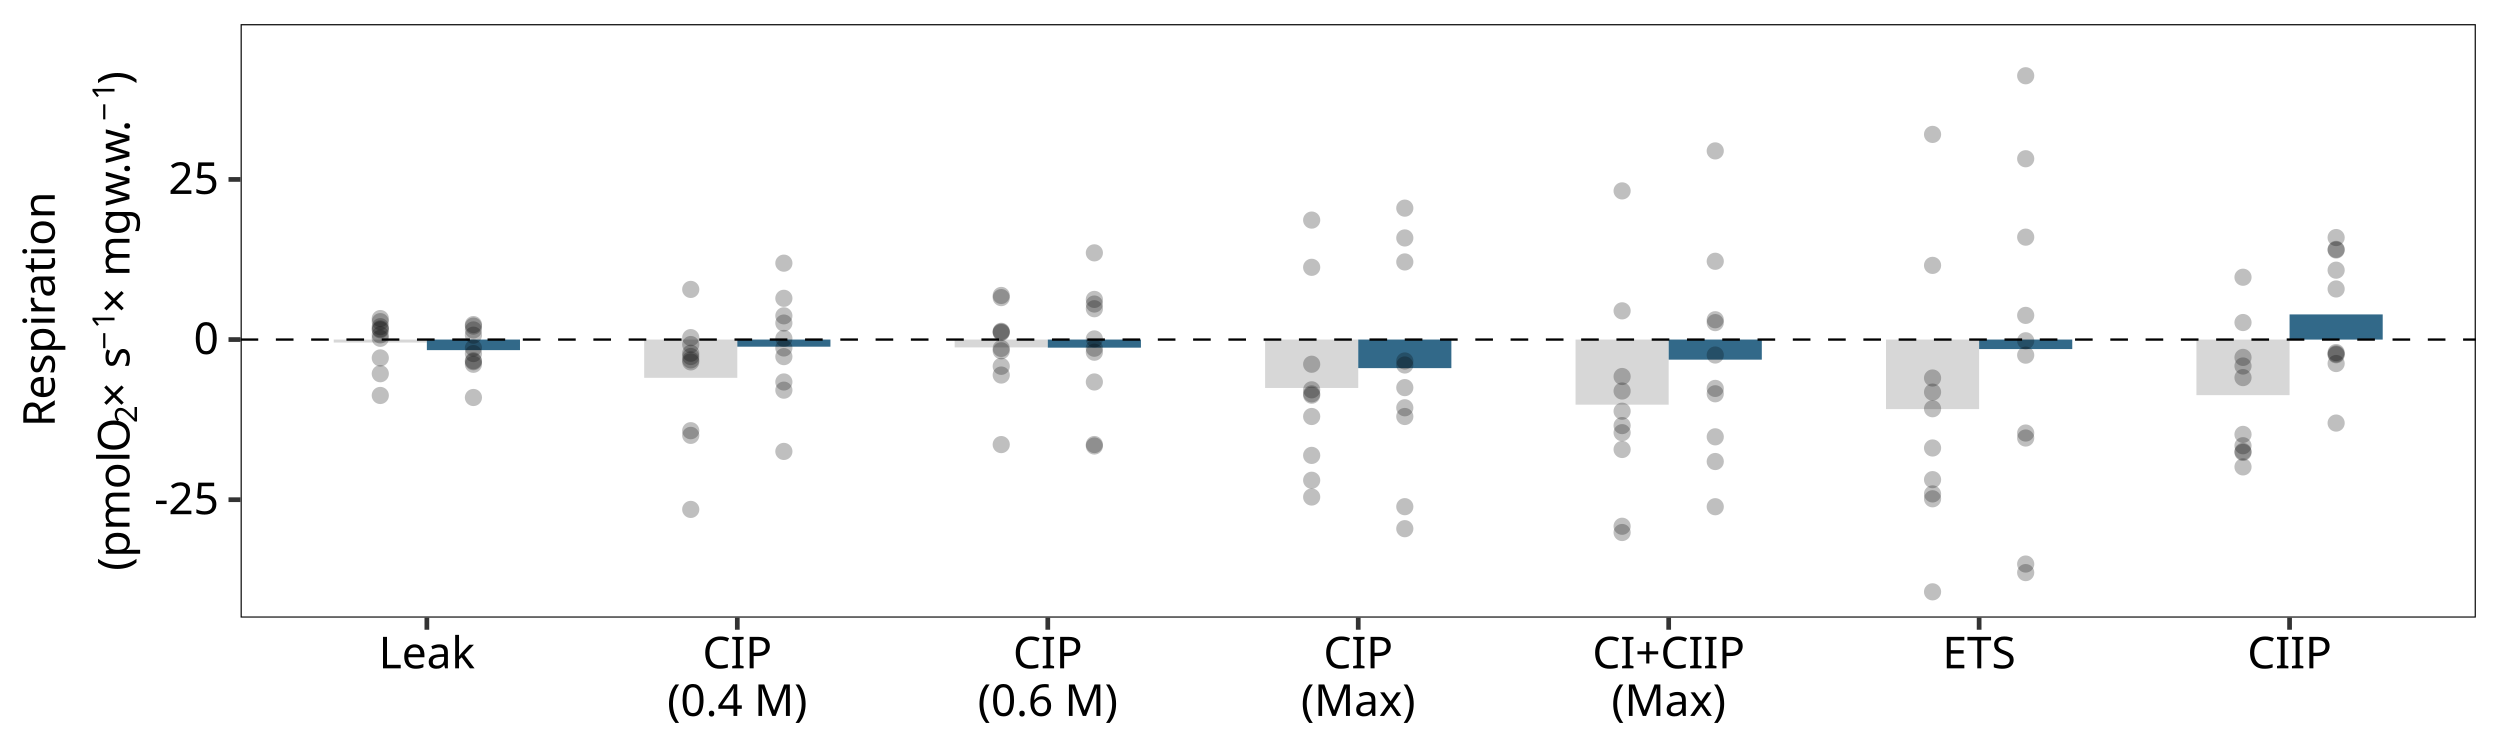
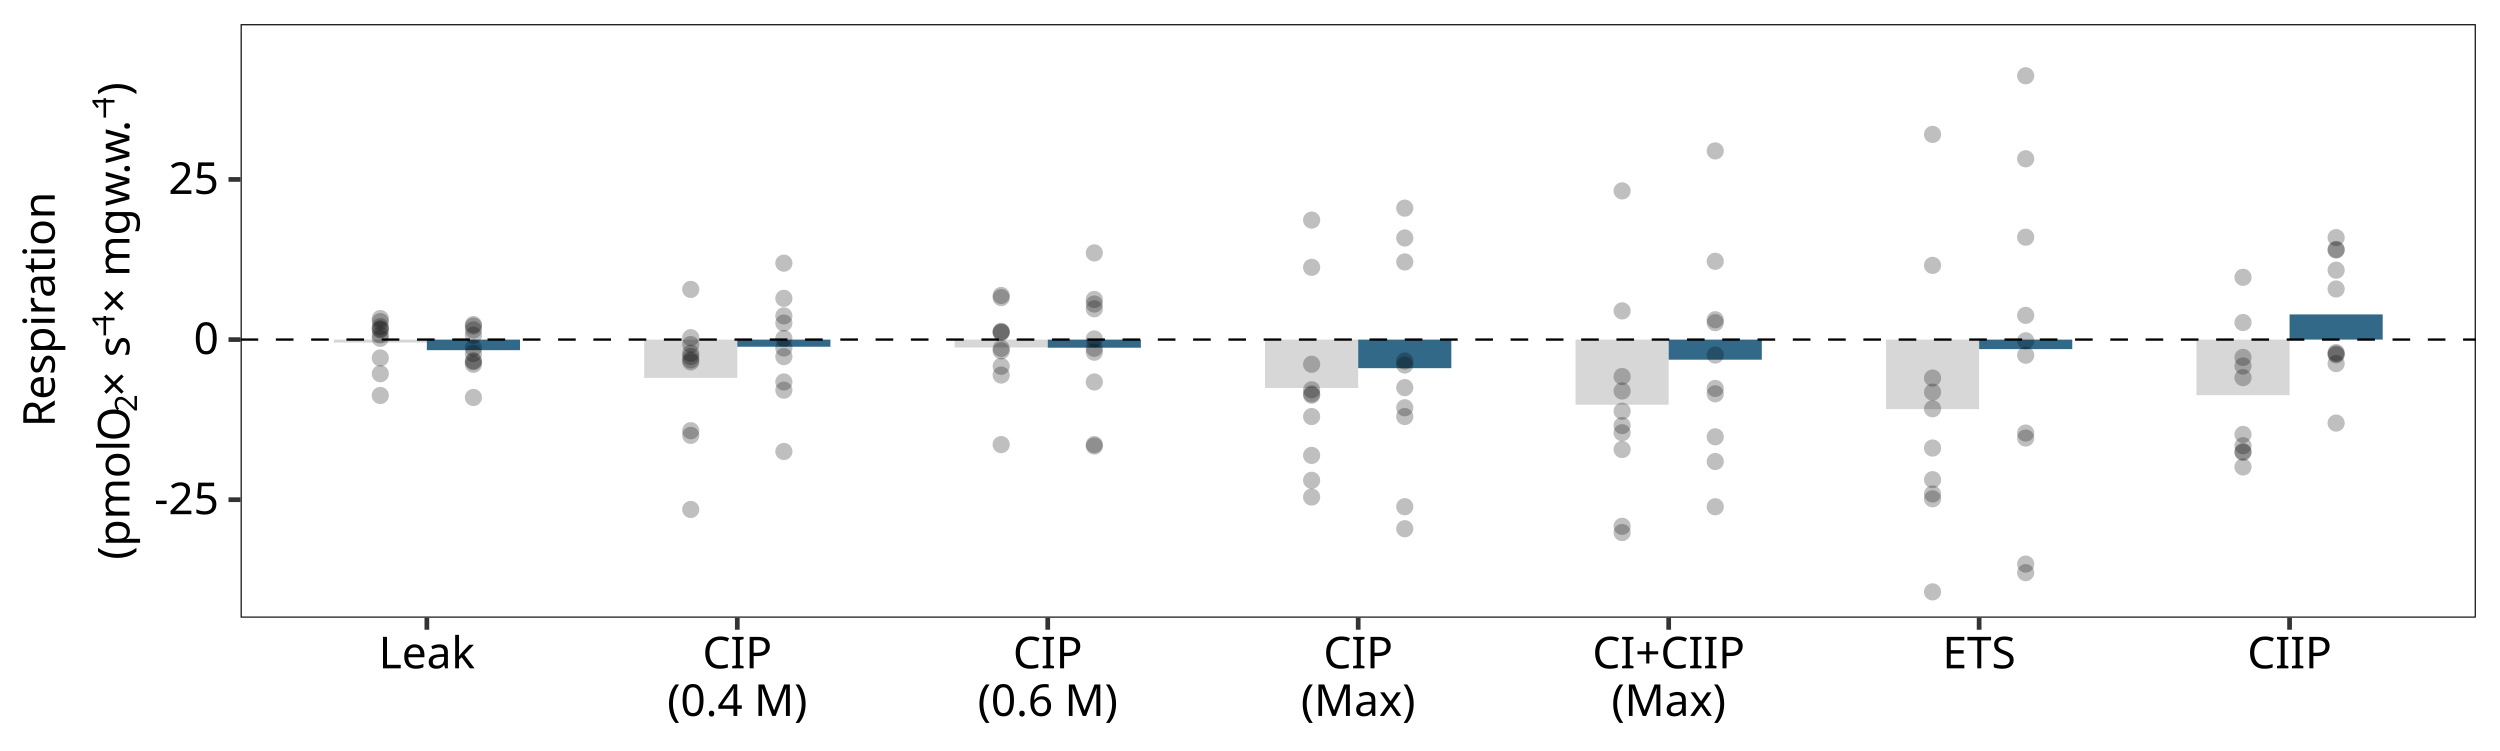
<svg xmlns="http://www.w3.org/2000/svg" class="svglite" width="566.93pt" height="170.08pt" viewBox="0 0 566.93 170.08">
  <defs>
    <style type="text/css">
    .svglite line, .svglite polyline, .svglite polygon, .svglite path, .svglite rect, .svglite circle {
      fill: none;
      stroke: #000000;
      stroke-linecap: round;
      stroke-linejoin: round;
      stroke-miterlimit: 10.00;
    }
    .svglite text {
      white-space: pre;
    }
  </style>
  </defs>
  <rect width="100%" height="100%" style="stroke: none; fill: none;" />
  <defs>
    <clipPath id="cpMC4wMHw1NjYuOTN8MC4wMHwxNzAuMDg=">
      <rect x="0.00" y="0.00" width="566.93" height="170.08" />
    </clipPath>
  </defs>
  <g clip-path="url(#cpMC4wMHw1NjYuOTN8MC4wMHwxNzAuMDg=)">
</g>
  <defs>
-     <clipPath id="cpNTQuNTZ8NTYxLjQ1fDUuNDh8MTQwLjA2">
-       <rect x="54.56" y="5.48" width="506.89" height="134.58" />
+     <clipPath id="cpNTQuNTZ8NTYxLjQ1fDUuNDh8MTQwLjA3">
+       <rect x="54.56" y="5.48" width="506.89" height="134.59" />
    </clipPath>
  </defs>
-   <g clip-path="url(#cpNTQuNTZ8NTYxLjQ1fDUuNDh8MTQwLjA2)">
-     <rect x="75.68" y="77.00" width="21.12" height="0.68" style="stroke-width: 1.07; stroke: none; stroke-linecap: butt; stroke-linejoin: miter; fill: #D7D7D7;" />
-     <rect x="96.80" y="77.00" width="21.12" height="2.40" style="stroke-width: 1.07; stroke: none; stroke-linecap: butt; stroke-linejoin: miter; fill: #326989;" />
-     <rect x="146.08" y="77.00" width="21.12" height="8.68" style="stroke-width: 1.07; stroke: none; stroke-linecap: butt; stroke-linejoin: miter; fill: #D7D7D7;" />
-     <rect x="167.20" y="77.00" width="21.12" height="1.62" style="stroke-width: 1.07; stroke: none; stroke-linecap: butt; stroke-linejoin: miter; fill: #326989;" />
-     <rect x="216.49" y="77.00" width="21.12" height="1.78" style="stroke-width: 1.07; stroke: none; stroke-linecap: butt; stroke-linejoin: miter; fill: #D7D7D7;" />
-     <rect x="237.61" y="77.00" width="21.12" height="1.84" style="stroke-width: 1.07; stroke: none; stroke-linecap: butt; stroke-linejoin: miter; fill: #326989;" />
-     <rect x="286.89" y="77.00" width="21.12" height="10.98" style="stroke-width: 1.07; stroke: none; stroke-linecap: butt; stroke-linejoin: miter; fill: #D7D7D7;" />
-     <rect x="308.01" y="77.00" width="21.12" height="6.48" style="stroke-width: 1.07; stroke: none; stroke-linecap: butt; stroke-linejoin: miter; fill: #326989;" />
-     <rect x="357.29" y="77.00" width="21.12" height="14.77" style="stroke-width: 1.07; stroke: none; stroke-linecap: butt; stroke-linejoin: miter; fill: #D7D7D7;" />
-     <rect x="378.41" y="77.00" width="21.12" height="4.56" style="stroke-width: 1.07; stroke: none; stroke-linecap: butt; stroke-linejoin: miter; fill: #326989;" />
-     <rect x="427.69" y="77.00" width="21.12" height="15.77" style="stroke-width: 1.07; stroke: none; stroke-linecap: butt; stroke-linejoin: miter; fill: #D7D7D7;" />
-     <rect x="448.81" y="77.00" width="21.12" height="2.16" style="stroke-width: 1.07; stroke: none; stroke-linecap: butt; stroke-linejoin: miter; fill: #326989;" />
-     <rect x="498.09" y="77.00" width="21.12" height="12.61" style="stroke-width: 1.07; stroke: none; stroke-linecap: butt; stroke-linejoin: miter; fill: #D7D7D7;" />
+   <g clip-path="url(#cpNTQuNTZ8NTYxLjQ1fDUuNDh8MTQwLjA3)">
+     <rect x="75.68" y="77.01" width="21.12" height="0.68" style="stroke-width: 1.07; stroke: none; stroke-linecap: butt; stroke-linejoin: miter; fill: #D7D7D7;" />
+     <rect x="96.80" y="77.01" width="21.12" height="2.40" style="stroke-width: 1.07; stroke: none; stroke-linecap: butt; stroke-linejoin: miter; fill: #326989;" />
+     <rect x="146.08" y="77.01" width="21.12" height="8.68" style="stroke-width: 1.07; stroke: none; stroke-linecap: butt; stroke-linejoin: miter; fill: #D7D7D7;" />
+     <rect x="167.20" y="77.01" width="21.12" height="1.62" style="stroke-width: 1.07; stroke: none; stroke-linecap: butt; stroke-linejoin: miter; fill: #326989;" />
+     <rect x="216.48" y="77.01" width="21.12" height="1.78" style="stroke-width: 1.07; stroke: none; stroke-linecap: butt; stroke-linejoin: miter; fill: #D7D7D7;" />
+     <rect x="237.60" y="77.01" width="21.12" height="1.84" style="stroke-width: 1.07; stroke: none; stroke-linecap: butt; stroke-linejoin: miter; fill: #326989;" />
+     <rect x="286.88" y="77.01" width="21.12" height="10.98" style="stroke-width: 1.07; stroke: none; stroke-linecap: butt; stroke-linejoin: miter; fill: #D7D7D7;" />
+     <rect x="308.00" y="77.01" width="21.12" height="6.48" style="stroke-width: 1.07; stroke: none; stroke-linecap: butt; stroke-linejoin: miter; fill: #326989;" />
+     <rect x="357.29" y="77.01" width="21.12" height="14.77" style="stroke-width: 1.07; stroke: none; stroke-linecap: butt; stroke-linejoin: miter; fill: #D7D7D7;" />
+     <rect x="378.41" y="77.01" width="21.12" height="4.56" style="stroke-width: 1.07; stroke: none; stroke-linecap: butt; stroke-linejoin: miter; fill: #326989;" />
+     <rect x="427.69" y="77.01" width="21.12" height="15.77" style="stroke-width: 1.07; stroke: none; stroke-linecap: butt; stroke-linejoin: miter; fill: #D7D7D7;" />
+     <rect x="448.81" y="77.01" width="21.12" height="2.16" style="stroke-width: 1.07; stroke: none; stroke-linecap: butt; stroke-linejoin: miter; fill: #326989;" />
+     <rect x="498.09" y="77.01" width="21.12" height="12.61" style="stroke-width: 1.07; stroke: none; stroke-linecap: butt; stroke-linejoin: miter; fill: #D7D7D7;" />
    <rect x="519.21" y="71.30" width="21.12" height="5.71" style="stroke-width: 1.07; stroke: none; stroke-linecap: butt; stroke-linejoin: miter; fill: #326989;" />
    <circle cx="86.24" cy="74.79" r="1.95" style="stroke-width: 0.71; stroke: none; fill: #000000; fill-opacity: 0.25;" />
-     <circle cx="156.64" cy="115.52" r="1.95" style="stroke-width: 0.71; stroke: none; fill: #000000; fill-opacity: 0.25;" />
-     <circle cx="227.05" cy="67.49" r="1.95" style="stroke-width: 0.71; stroke: none; fill: #000000; fill-opacity: 0.25;" />
-     <circle cx="297.45" cy="89.62" r="1.95" style="stroke-width: 0.71; stroke: none; fill: #000000; fill-opacity: 0.25;" />
+     <circle cx="156.64" cy="115.53" r="1.95" style="stroke-width: 0.71; stroke: none; fill: #000000; fill-opacity: 0.25;" />
+     <circle cx="227.04" cy="67.49" r="1.95" style="stroke-width: 0.71; stroke: none; fill: #000000; fill-opacity: 0.25;" />
+     <circle cx="297.44" cy="89.62" r="1.95" style="stroke-width: 0.71; stroke: none; fill: #000000; fill-opacity: 0.25;" />
    <circle cx="367.85" cy="88.67" r="1.95" style="stroke-width: 0.71; stroke: none; fill: #000000; fill-opacity: 0.25;" />
-     <circle cx="438.25" cy="101.59" r="1.95" style="stroke-width: 0.71; stroke: none; fill: #000000; fill-opacity: 0.25;" />
-     <circle cx="508.65" cy="98.51" r="1.95" style="stroke-width: 0.71; stroke: none; fill: #000000; fill-opacity: 0.25;" />
-     <circle cx="107.36" cy="82.61" r="1.95" style="stroke-width: 0.71; stroke: none; fill: #000000; fill-opacity: 0.25;" />
-     <circle cx="177.76" cy="102.37" r="1.95" style="stroke-width: 0.71; stroke: none; fill: #000000; fill-opacity: 0.25;" />
-     <circle cx="248.17" cy="101.14" r="1.95" style="stroke-width: 0.71; stroke: none; fill: #000000; fill-opacity: 0.25;" />
-     <circle cx="318.57" cy="119.89" r="1.95" style="stroke-width: 0.71; stroke: none; fill: #000000; fill-opacity: 0.25;" />
-     <circle cx="388.97" cy="114.91" r="1.95" style="stroke-width: 0.71; stroke: none; fill: #000000; fill-opacity: 0.25;" />
-     <circle cx="459.37" cy="127.91" r="1.95" style="stroke-width: 0.71; stroke: none; fill: #000000; fill-opacity: 0.25;" />
-     <circle cx="529.77" cy="82.44" r="1.95" style="stroke-width: 0.71; stroke: none; fill: #000000; fill-opacity: 0.25;" />
+     <circle cx="438.25" cy="101.60" r="1.95" style="stroke-width: 0.71; stroke: none; fill: #000000; fill-opacity: 0.25;" />
+     <circle cx="508.65" cy="98.52" r="1.95" style="stroke-width: 0.71; stroke: none; fill: #000000; fill-opacity: 0.25;" />
+     <circle cx="107.36" cy="82.62" r="1.95" style="stroke-width: 0.71; stroke: none; fill: #000000; fill-opacity: 0.25;" />
+     <circle cx="177.76" cy="102.38" r="1.95" style="stroke-width: 0.71; stroke: none; fill: #000000; fill-opacity: 0.25;" />
+     <circle cx="248.16" cy="101.15" r="1.95" style="stroke-width: 0.71; stroke: none; fill: #000000; fill-opacity: 0.25;" />
+     <circle cx="318.56" cy="119.90" r="1.95" style="stroke-width: 0.71; stroke: none; fill: #000000; fill-opacity: 0.25;" />
+     <circle cx="388.97" cy="114.92" r="1.95" style="stroke-width: 0.71; stroke: none; fill: #000000; fill-opacity: 0.25;" />
+     <circle cx="459.37" cy="127.92" r="1.95" style="stroke-width: 0.71; stroke: none; fill: #000000; fill-opacity: 0.25;" />
+     <circle cx="529.77" cy="82.45" r="1.95" style="stroke-width: 0.71; stroke: none; fill: #000000; fill-opacity: 0.25;" />
    <circle cx="86.24" cy="75.94" r="1.95" style="stroke-width: 0.71; stroke: none; fill: #000000; fill-opacity: 0.25;" />
    <circle cx="156.64" cy="97.67" r="1.95" style="stroke-width: 0.71; stroke: none; fill: #000000; fill-opacity: 0.25;" />
-     <circle cx="227.05" cy="75.28" r="1.95" style="stroke-width: 0.71; stroke: none; fill: #000000; fill-opacity: 0.25;" />
-     <circle cx="297.45" cy="103.27" r="1.95" style="stroke-width: 0.71; stroke: none; fill: #000000; fill-opacity: 0.25;" />
+     <circle cx="227.04" cy="75.29" r="1.95" style="stroke-width: 0.71; stroke: none; fill: #000000; fill-opacity: 0.25;" />
+     <circle cx="297.44" cy="103.27" r="1.95" style="stroke-width: 0.71; stroke: none; fill: #000000; fill-opacity: 0.25;" />
    <circle cx="367.85" cy="101.93" r="1.95" style="stroke-width: 0.71; stroke: none; fill: #000000; fill-opacity: 0.25;" />
-     <circle cx="438.25" cy="85.72" r="1.95" style="stroke-width: 0.71; stroke: none; fill: #000000; fill-opacity: 0.25;" />
-     <circle cx="508.65" cy="102.38" r="1.95" style="stroke-width: 0.71; stroke: none; fill: #000000; fill-opacity: 0.25;" />
+     <circle cx="438.25" cy="85.73" r="1.95" style="stroke-width: 0.71; stroke: none; fill: #000000; fill-opacity: 0.25;" />
+     <circle cx="508.65" cy="102.39" r="1.95" style="stroke-width: 0.71; stroke: none; fill: #000000; fill-opacity: 0.25;" />
    <circle cx="107.36" cy="90.14" r="1.95" style="stroke-width: 0.71; stroke: none; fill: #000000; fill-opacity: 0.25;" />
-     <circle cx="177.76" cy="78.91" r="1.95" style="stroke-width: 0.71; stroke: none; fill: #000000; fill-opacity: 0.25;" />
-     <circle cx="248.17" cy="78.97" r="1.95" style="stroke-width: 0.71; stroke: none; fill: #000000; fill-opacity: 0.25;" />
-     <circle cx="318.57" cy="81.86" r="1.95" style="stroke-width: 0.71; stroke: none; fill: #000000; fill-opacity: 0.25;" />
+     <circle cx="177.76" cy="78.92" r="1.95" style="stroke-width: 0.71; stroke: none; fill: #000000; fill-opacity: 0.25;" />
+     <circle cx="248.16" cy="78.98" r="1.95" style="stroke-width: 0.71; stroke: none; fill: #000000; fill-opacity: 0.25;" />
+     <circle cx="318.56" cy="81.87" r="1.95" style="stroke-width: 0.71; stroke: none; fill: #000000; fill-opacity: 0.25;" />
    <circle cx="388.97" cy="72.51" r="1.95" style="stroke-width: 0.71; stroke: none; fill: #000000; fill-opacity: 0.25;" />
    <circle cx="459.37" cy="71.52" r="1.95" style="stroke-width: 0.71; stroke: none; fill: #000000; fill-opacity: 0.25;" />
-     <circle cx="529.77" cy="53.87" r="1.95" style="stroke-width: 0.71; stroke: none; fill: #000000; fill-opacity: 0.25;" />
-     <circle cx="107.36" cy="81.81" r="1.95" style="stroke-width: 0.71; stroke: none; fill: #000000; fill-opacity: 0.25;" />
+     <circle cx="529.77" cy="53.88" r="1.95" style="stroke-width: 0.71; stroke: none; fill: #000000; fill-opacity: 0.25;" />
+     <circle cx="107.36" cy="81.82" r="1.95" style="stroke-width: 0.71; stroke: none; fill: #000000; fill-opacity: 0.25;" />
    <circle cx="177.76" cy="88.48" r="1.95" style="stroke-width: 0.71; stroke: none; fill: #000000; fill-opacity: 0.25;" />
-     <circle cx="248.17" cy="100.81" r="1.95" style="stroke-width: 0.71; stroke: none; fill: #000000; fill-opacity: 0.25;" />
-     <circle cx="318.57" cy="114.90" r="1.95" style="stroke-width: 0.71; stroke: none; fill: #000000; fill-opacity: 0.25;" />
+     <circle cx="248.16" cy="100.82" r="1.95" style="stroke-width: 0.71; stroke: none; fill: #000000; fill-opacity: 0.25;" />
+     <circle cx="318.56" cy="114.91" r="1.95" style="stroke-width: 0.71; stroke: none; fill: #000000; fill-opacity: 0.25;" />
    <circle cx="388.97" cy="99.06" r="1.95" style="stroke-width: 0.71; stroke: none; fill: #000000; fill-opacity: 0.25;" />
    <circle cx="459.37" cy="99.33" r="1.95" style="stroke-width: 0.71; stroke: none; fill: #000000; fill-opacity: 0.25;" />
    <circle cx="529.77" cy="80.25" r="1.95" style="stroke-width: 0.71; stroke: none; fill: #000000; fill-opacity: 0.25;" />
    <circle cx="86.24" cy="84.75" r="1.95" style="stroke-width: 0.71; stroke: none; fill: #000000; fill-opacity: 0.25;" />
    <circle cx="156.64" cy="78.13" r="1.95" style="stroke-width: 0.71; stroke: none; fill: #000000; fill-opacity: 0.25;" />
-     <circle cx="227.05" cy="75.13" r="1.95" style="stroke-width: 0.71; stroke: none; fill: #000000; fill-opacity: 0.25;" />
-     <circle cx="297.45" cy="94.45" r="1.95" style="stroke-width: 0.71; stroke: none; fill: #000000; fill-opacity: 0.25;" />
+     <circle cx="227.04" cy="75.14" r="1.95" style="stroke-width: 0.71; stroke: none; fill: #000000; fill-opacity: 0.25;" />
+     <circle cx="297.44" cy="94.46" r="1.95" style="stroke-width: 0.71; stroke: none; fill: #000000; fill-opacity: 0.25;" />
    <circle cx="367.85" cy="93.25" r="1.95" style="stroke-width: 0.71; stroke: none; fill: #000000; fill-opacity: 0.25;" />
-     <circle cx="438.25" cy="108.77" r="1.95" style="stroke-width: 0.71; stroke: none; fill: #000000; fill-opacity: 0.25;" />
+     <circle cx="438.25" cy="108.78" r="1.95" style="stroke-width: 0.71; stroke: none; fill: #000000; fill-opacity: 0.25;" />
    <circle cx="508.65" cy="81.05" r="1.95" style="stroke-width: 0.71; stroke: none; fill: #000000; fill-opacity: 0.25;" />
    <circle cx="86.24" cy="74.08" r="1.95" style="stroke-width: 0.71; stroke: none; fill: #000000; fill-opacity: 0.25;" />
    <circle cx="156.64" cy="98.73" r="1.95" style="stroke-width: 0.71; stroke: none; fill: #000000; fill-opacity: 0.25;" />
-     <circle cx="227.05" cy="100.82" r="1.95" style="stroke-width: 0.71; stroke: none; fill: #000000; fill-opacity: 0.25;" />
-     <circle cx="297.45" cy="108.91" r="1.95" style="stroke-width: 0.71; stroke: none; fill: #000000; fill-opacity: 0.25;" />
-     <circle cx="367.85" cy="119.34" r="1.95" style="stroke-width: 0.71; stroke: none; fill: #000000; fill-opacity: 0.25;" />
+     <circle cx="227.04" cy="100.82" r="1.95" style="stroke-width: 0.71; stroke: none; fill: #000000; fill-opacity: 0.25;" />
+     <circle cx="297.44" cy="108.92" r="1.95" style="stroke-width: 0.71; stroke: none; fill: #000000; fill-opacity: 0.25;" />
+     <circle cx="367.85" cy="119.35" r="1.95" style="stroke-width: 0.71; stroke: none; fill: #000000; fill-opacity: 0.25;" />
    <circle cx="438.25" cy="88.92" r="1.95" style="stroke-width: 0.71; stroke: none; fill: #000000; fill-opacity: 0.25;" />
    <circle cx="508.65" cy="101.08" r="1.95" style="stroke-width: 0.71; stroke: none; fill: #000000; fill-opacity: 0.25;" />
    <circle cx="107.36" cy="76.01" r="1.95" style="stroke-width: 0.71; stroke: none; fill: #000000; fill-opacity: 0.25;" />
    <circle cx="177.76" cy="80.87" r="1.95" style="stroke-width: 0.71; stroke: none; fill: #000000; fill-opacity: 0.25;" />
-     <circle cx="248.17" cy="79.87" r="1.95" style="stroke-width: 0.71; stroke: none; fill: #000000; fill-opacity: 0.25;" />
-     <circle cx="318.57" cy="82.77" r="1.95" style="stroke-width: 0.71; stroke: none; fill: #000000; fill-opacity: 0.25;" />
-     <circle cx="388.97" cy="80.51" r="1.95" style="stroke-width: 0.71; stroke: none; fill: #000000; fill-opacity: 0.25;" />
+     <circle cx="248.16" cy="79.87" r="1.95" style="stroke-width: 0.71; stroke: none; fill: #000000; fill-opacity: 0.25;" />
+     <circle cx="318.56" cy="82.78" r="1.95" style="stroke-width: 0.71; stroke: none; fill: #000000; fill-opacity: 0.25;" />
+     <circle cx="388.97" cy="80.52" r="1.95" style="stroke-width: 0.71; stroke: none; fill: #000000; fill-opacity: 0.25;" />
    <circle cx="459.37" cy="77.28" r="1.95" style="stroke-width: 0.71; stroke: none; fill: #000000; fill-opacity: 0.25;" />
-     <circle cx="529.77" cy="79.95" r="1.95" style="stroke-width: 0.71; stroke: none; fill: #000000; fill-opacity: 0.25;" />
+     <circle cx="529.77" cy="79.96" r="1.95" style="stroke-width: 0.71; stroke: none; fill: #000000; fill-opacity: 0.25;" />
    <circle cx="107.36" cy="73.95" r="1.95" style="stroke-width: 0.71; stroke: none; fill: #000000; fill-opacity: 0.25;" />
    <circle cx="177.76" cy="76.75" r="1.95" style="stroke-width: 0.71; stroke: none; fill: #000000; fill-opacity: 0.25;" />
-     <circle cx="248.17" cy="76.86" r="1.95" style="stroke-width: 0.71; stroke: none; fill: #000000; fill-opacity: 0.25;" />
-     <circle cx="318.57" cy="47.20" r="1.95" style="stroke-width: 0.71; stroke: none; fill: #000000; fill-opacity: 0.25;" />
-     <circle cx="388.97" cy="73.16" r="1.95" style="stroke-width: 0.71; stroke: none; fill: #000000; fill-opacity: 0.25;" />
+     <circle cx="248.16" cy="76.86" r="1.95" style="stroke-width: 0.71; stroke: none; fill: #000000; fill-opacity: 0.25;" />
+     <circle cx="318.56" cy="47.20" r="1.95" style="stroke-width: 0.71; stroke: none; fill: #000000; fill-opacity: 0.25;" />
+     <circle cx="388.97" cy="73.17" r="1.95" style="stroke-width: 0.71; stroke: none; fill: #000000; fill-opacity: 0.25;" />
    <circle cx="459.37" cy="17.18" r="1.95" style="stroke-width: 0.71; stroke: none; fill: #000000; fill-opacity: 0.25;" />
    <circle cx="529.77" cy="61.27" r="1.95" style="stroke-width: 0.71; stroke: none; fill: #000000; fill-opacity: 0.25;" />
    <circle cx="86.24" cy="81.17" r="1.95" style="stroke-width: 0.71; stroke: none; fill: #000000; fill-opacity: 0.25;" />
-     <circle cx="156.64" cy="76.56" r="1.95" style="stroke-width: 0.71; stroke: none; fill: #000000; fill-opacity: 0.25;" />
-     <circle cx="227.05" cy="75.42" r="1.95" style="stroke-width: 0.71; stroke: none; fill: #000000; fill-opacity: 0.25;" />
-     <circle cx="297.45" cy="82.60" r="1.95" style="stroke-width: 0.71; stroke: none; fill: #000000; fill-opacity: 0.25;" />
-     <circle cx="367.85" cy="98.12" r="1.95" style="stroke-width: 0.71; stroke: none; fill: #000000; fill-opacity: 0.25;" />
-     <circle cx="438.25" cy="112.01" r="1.95" style="stroke-width: 0.71; stroke: none; fill: #000000; fill-opacity: 0.25;" />
-     <circle cx="508.65" cy="105.88" r="1.95" style="stroke-width: 0.71; stroke: none; fill: #000000; fill-opacity: 0.25;" />
-     <circle cx="86.24" cy="76.72" r="1.95" style="stroke-width: 0.71; stroke: none; fill: #000000; fill-opacity: 0.25;" />
+     <circle cx="156.64" cy="76.57" r="1.95" style="stroke-width: 0.71; stroke: none; fill: #000000; fill-opacity: 0.25;" />
+     <circle cx="227.04" cy="75.42" r="1.95" style="stroke-width: 0.71; stroke: none; fill: #000000; fill-opacity: 0.25;" />
+     <circle cx="297.44" cy="82.61" r="1.95" style="stroke-width: 0.71; stroke: none; fill: #000000; fill-opacity: 0.25;" />
+     <circle cx="367.85" cy="98.13" r="1.95" style="stroke-width: 0.71; stroke: none; fill: #000000; fill-opacity: 0.25;" />
+     <circle cx="438.25" cy="112.02" r="1.95" style="stroke-width: 0.71; stroke: none; fill: #000000; fill-opacity: 0.25;" />
+     <circle cx="508.65" cy="105.89" r="1.95" style="stroke-width: 0.71; stroke: none; fill: #000000; fill-opacity: 0.25;" />
+     <circle cx="86.24" cy="76.73" r="1.95" style="stroke-width: 0.71; stroke: none; fill: #000000; fill-opacity: 0.25;" />
    <circle cx="156.64" cy="80.85" r="1.95" style="stroke-width: 0.71; stroke: none; fill: #000000; fill-opacity: 0.25;" />
-     <circle cx="227.05" cy="79.01" r="1.95" style="stroke-width: 0.71; stroke: none; fill: #000000; fill-opacity: 0.25;" />
-     <circle cx="297.45" cy="49.91" r="1.95" style="stroke-width: 0.71; stroke: none; fill: #000000; fill-opacity: 0.25;" />
+     <circle cx="227.04" cy="79.01" r="1.95" style="stroke-width: 0.71; stroke: none; fill: #000000; fill-opacity: 0.25;" />
+     <circle cx="297.44" cy="49.91" r="1.95" style="stroke-width: 0.71; stroke: none; fill: #000000; fill-opacity: 0.25;" />
    <circle cx="367.85" cy="43.29" r="1.95" style="stroke-width: 0.71; stroke: none; fill: #000000; fill-opacity: 0.25;" />
    <circle cx="438.25" cy="30.48" r="1.95" style="stroke-width: 0.71; stroke: none; fill: #000000; fill-opacity: 0.25;" />
-     <circle cx="508.65" cy="62.87" r="1.95" style="stroke-width: 0.71; stroke: none; fill: #000000; fill-opacity: 0.25;" />
+     <circle cx="508.65" cy="62.88" r="1.95" style="stroke-width: 0.71; stroke: none; fill: #000000; fill-opacity: 0.25;" />
    <circle cx="107.36" cy="74.82" r="1.95" style="stroke-width: 0.71; stroke: none; fill: #000000; fill-opacity: 0.25;" />
-     <circle cx="177.76" cy="71.62" r="1.95" style="stroke-width: 0.71; stroke: none; fill: #000000; fill-opacity: 0.25;" />
-     <circle cx="248.17" cy="67.90" r="1.95" style="stroke-width: 0.71; stroke: none; fill: #000000; fill-opacity: 0.25;" />
-     <circle cx="318.57" cy="59.40" r="1.95" style="stroke-width: 0.71; stroke: none; fill: #000000; fill-opacity: 0.25;" />
+     <circle cx="177.76" cy="71.63" r="1.95" style="stroke-width: 0.71; stroke: none; fill: #000000; fill-opacity: 0.25;" />
+     <circle cx="248.16" cy="67.91" r="1.95" style="stroke-width: 0.71; stroke: none; fill: #000000; fill-opacity: 0.25;" />
+     <circle cx="318.56" cy="59.40" r="1.95" style="stroke-width: 0.71; stroke: none; fill: #000000; fill-opacity: 0.25;" />
    <circle cx="388.97" cy="59.25" r="1.95" style="stroke-width: 0.71; stroke: none; fill: #000000; fill-opacity: 0.25;" />
-     <circle cx="459.37" cy="53.78" r="1.95" style="stroke-width: 0.71; stroke: none; fill: #000000; fill-opacity: 0.25;" />
-     <circle cx="529.77" cy="56.55" r="1.95" style="stroke-width: 0.71; stroke: none; fill: #000000; fill-opacity: 0.25;" />
+     <circle cx="459.37" cy="53.79" r="1.95" style="stroke-width: 0.71; stroke: none; fill: #000000; fill-opacity: 0.25;" />
+     <circle cx="529.77" cy="56.56" r="1.95" style="stroke-width: 0.71; stroke: none; fill: #000000; fill-opacity: 0.25;" />
    <circle cx="107.36" cy="73.61" r="1.95" style="stroke-width: 0.71; stroke: none; fill: #000000; fill-opacity: 0.25;" />
-     <circle cx="177.76" cy="67.65" r="1.95" style="stroke-width: 0.71; stroke: none; fill: #000000; fill-opacity: 0.25;" />
-     <circle cx="248.17" cy="68.95" r="1.95" style="stroke-width: 0.71; stroke: none; fill: #000000; fill-opacity: 0.25;" />
-     <circle cx="318.57" cy="87.90" r="1.95" style="stroke-width: 0.71; stroke: none; fill: #000000; fill-opacity: 0.25;" />
+     <circle cx="177.76" cy="67.66" r="1.95" style="stroke-width: 0.71; stroke: none; fill: #000000; fill-opacity: 0.25;" />
+     <circle cx="248.16" cy="68.95" r="1.95" style="stroke-width: 0.71; stroke: none; fill: #000000; fill-opacity: 0.25;" />
+     <circle cx="318.56" cy="87.90" r="1.95" style="stroke-width: 0.71; stroke: none; fill: #000000; fill-opacity: 0.25;" />
    <circle cx="388.97" cy="88.08" r="1.95" style="stroke-width: 0.71; stroke: none; fill: #000000; fill-opacity: 0.25;" />
    <circle cx="459.37" cy="98.20" r="1.95" style="stroke-width: 0.71; stroke: none; fill: #000000; fill-opacity: 0.25;" />
-     <circle cx="529.77" cy="80.45" r="1.95" style="stroke-width: 0.71; stroke: none; fill: #000000; fill-opacity: 0.25;" />
+     <circle cx="529.77" cy="80.46" r="1.95" style="stroke-width: 0.71; stroke: none; fill: #000000; fill-opacity: 0.25;" />
    <circle cx="86.24" cy="74.58" r="1.95" style="stroke-width: 0.71; stroke: none; fill: #000000; fill-opacity: 0.25;" />
    <circle cx="156.64" cy="80.10" r="1.95" style="stroke-width: 0.71; stroke: none; fill: #000000; fill-opacity: 0.25;" />
-     <circle cx="227.05" cy="79.55" r="1.95" style="stroke-width: 0.71; stroke: none; fill: #000000; fill-opacity: 0.25;" />
-     <circle cx="297.45" cy="89.32" r="1.95" style="stroke-width: 0.71; stroke: none; fill: #000000; fill-opacity: 0.25;" />
+     <circle cx="227.04" cy="79.56" r="1.95" style="stroke-width: 0.71; stroke: none; fill: #000000; fill-opacity: 0.25;" />
+     <circle cx="297.44" cy="89.32" r="1.95" style="stroke-width: 0.71; stroke: none; fill: #000000; fill-opacity: 0.25;" />
    <circle cx="367.85" cy="96.51" r="1.95" style="stroke-width: 0.71; stroke: none; fill: #000000; fill-opacity: 0.25;" />
    <circle cx="438.25" cy="113.11" r="1.95" style="stroke-width: 0.71; stroke: none; fill: #000000; fill-opacity: 0.25;" />
-     <circle cx="508.65" cy="85.63" r="1.95" style="stroke-width: 0.71; stroke: none; fill: #000000; fill-opacity: 0.25;" />
+     <circle cx="508.65" cy="85.64" r="1.95" style="stroke-width: 0.71; stroke: none; fill: #000000; fill-opacity: 0.25;" />
    <circle cx="86.24" cy="72.94" r="1.95" style="stroke-width: 0.71; stroke: none; fill: #000000; fill-opacity: 0.25;" />
    <circle cx="156.64" cy="65.63" r="1.95" style="stroke-width: 0.71; stroke: none; fill: #000000; fill-opacity: 0.25;" />
-     <circle cx="227.05" cy="67.00" r="1.95" style="stroke-width: 0.71; stroke: none; fill: #000000; fill-opacity: 0.25;" />
-     <circle cx="297.45" cy="60.62" r="1.95" style="stroke-width: 0.71; stroke: none; fill: #000000; fill-opacity: 0.25;" />
-     <circle cx="367.85" cy="70.49" r="1.95" style="stroke-width: 0.71; stroke: none; fill: #000000; fill-opacity: 0.25;" />
+     <circle cx="227.04" cy="67.00" r="1.95" style="stroke-width: 0.71; stroke: none; fill: #000000; fill-opacity: 0.25;" />
+     <circle cx="297.44" cy="60.62" r="1.95" style="stroke-width: 0.71; stroke: none; fill: #000000; fill-opacity: 0.25;" />
+     <circle cx="367.85" cy="70.50" r="1.95" style="stroke-width: 0.71; stroke: none; fill: #000000; fill-opacity: 0.25;" />
    <circle cx="438.25" cy="60.18" r="1.95" style="stroke-width: 0.71; stroke: none; fill: #000000; fill-opacity: 0.25;" />
    <circle cx="508.65" cy="73.14" r="1.95" style="stroke-width: 0.71; stroke: none; fill: #000000; fill-opacity: 0.25;" />
-     <circle cx="107.36" cy="78.91" r="1.95" style="stroke-width: 0.71; stroke: none; fill: #000000; fill-opacity: 0.25;" />
+     <circle cx="107.36" cy="78.92" r="1.95" style="stroke-width: 0.71; stroke: none; fill: #000000; fill-opacity: 0.25;" />
    <circle cx="177.76" cy="73.26" r="1.95" style="stroke-width: 0.71; stroke: none; fill: #000000; fill-opacity: 0.25;" />
-     <circle cx="248.17" cy="70.01" r="1.95" style="stroke-width: 0.71; stroke: none; fill: #000000; fill-opacity: 0.25;" />
-     <circle cx="318.57" cy="94.45" r="1.95" style="stroke-width: 0.71; stroke: none; fill: #000000; fill-opacity: 0.25;" />
+     <circle cx="248.16" cy="70.02" r="1.95" style="stroke-width: 0.71; stroke: none; fill: #000000; fill-opacity: 0.25;" />
+     <circle cx="318.56" cy="94.46" r="1.95" style="stroke-width: 0.71; stroke: none; fill: #000000; fill-opacity: 0.25;" />
    <circle cx="388.97" cy="104.66" r="1.95" style="stroke-width: 0.71; stroke: none; fill: #000000; fill-opacity: 0.25;" />
-     <circle cx="459.37" cy="129.85" r="1.95" style="stroke-width: 0.71; stroke: none; fill: #000000; fill-opacity: 0.25;" />
+     <circle cx="459.37" cy="129.86" r="1.95" style="stroke-width: 0.71; stroke: none; fill: #000000; fill-opacity: 0.25;" />
    <circle cx="529.77" cy="95.94" r="1.95" style="stroke-width: 0.71; stroke: none; fill: #000000; fill-opacity: 0.25;" />
-     <circle cx="107.36" cy="82.03" r="1.95" style="stroke-width: 0.71; stroke: none; fill: #000000; fill-opacity: 0.25;" />
+     <circle cx="107.36" cy="82.04" r="1.95" style="stroke-width: 0.71; stroke: none; fill: #000000; fill-opacity: 0.25;" />
    <circle cx="177.76" cy="86.62" r="1.95" style="stroke-width: 0.71; stroke: none; fill: #000000; fill-opacity: 0.25;" />
-     <circle cx="248.17" cy="86.62" r="1.95" style="stroke-width: 0.71; stroke: none; fill: #000000; fill-opacity: 0.25;" />
-     <circle cx="318.57" cy="92.47" r="1.95" style="stroke-width: 0.71; stroke: none; fill: #000000; fill-opacity: 0.25;" />
-     <circle cx="388.97" cy="89.30" r="1.95" style="stroke-width: 0.71; stroke: none; fill: #000000; fill-opacity: 0.25;" />
-     <circle cx="459.37" cy="80.54" r="1.95" style="stroke-width: 0.71; stroke: none; fill: #000000; fill-opacity: 0.25;" />
+     <circle cx="248.16" cy="86.62" r="1.95" style="stroke-width: 0.71; stroke: none; fill: #000000; fill-opacity: 0.25;" />
+     <circle cx="318.56" cy="92.47" r="1.95" style="stroke-width: 0.71; stroke: none; fill: #000000; fill-opacity: 0.25;" />
+     <circle cx="388.97" cy="89.31" r="1.95" style="stroke-width: 0.71; stroke: none; fill: #000000; fill-opacity: 0.25;" />
+     <circle cx="459.37" cy="80.55" r="1.95" style="stroke-width: 0.71; stroke: none; fill: #000000; fill-opacity: 0.25;" />
    <circle cx="529.77" cy="65.53" r="1.95" style="stroke-width: 0.71; stroke: none; fill: #000000; fill-opacity: 0.25;" />
    <circle cx="86.24" cy="89.68" r="1.95" style="stroke-width: 0.71; stroke: none; fill: #000000; fill-opacity: 0.25;" />
    <circle cx="156.64" cy="82.07" r="1.95" style="stroke-width: 0.71; stroke: none; fill: #000000; fill-opacity: 0.25;" />
-     <circle cx="227.05" cy="83.07" r="1.95" style="stroke-width: 0.71; stroke: none; fill: #000000; fill-opacity: 0.25;" />
-     <circle cx="297.45" cy="112.71" r="1.95" style="stroke-width: 0.71; stroke: none; fill: #000000; fill-opacity: 0.25;" />
-     <circle cx="367.85" cy="120.76" r="1.95" style="stroke-width: 0.71; stroke: none; fill: #000000; fill-opacity: 0.25;" />
-     <circle cx="438.25" cy="134.21" r="1.95" style="stroke-width: 0.71; stroke: none; fill: #000000; fill-opacity: 0.25;" />
+     <circle cx="227.04" cy="83.07" r="1.95" style="stroke-width: 0.71; stroke: none; fill: #000000; fill-opacity: 0.25;" />
+     <circle cx="297.44" cy="112.71" r="1.95" style="stroke-width: 0.71; stroke: none; fill: #000000; fill-opacity: 0.25;" />
+     <circle cx="367.85" cy="120.77" r="1.95" style="stroke-width: 0.71; stroke: none; fill: #000000; fill-opacity: 0.25;" />
+     <circle cx="438.25" cy="134.22" r="1.95" style="stroke-width: 0.71; stroke: none; fill: #000000; fill-opacity: 0.25;" />
    <circle cx="508.65" cy="102.60" r="1.95" style="stroke-width: 0.71; stroke: none; fill: #000000; fill-opacity: 0.25;" />
    <circle cx="107.36" cy="80.18" r="1.95" style="stroke-width: 0.71; stroke: none; fill: #000000; fill-opacity: 0.25;" />
    <circle cx="177.76" cy="59.68" r="1.95" style="stroke-width: 0.71; stroke: none; fill: #000000; fill-opacity: 0.25;" />
-     <circle cx="248.17" cy="57.34" r="1.95" style="stroke-width: 0.71; stroke: none; fill: #000000; fill-opacity: 0.25;" />
-     <circle cx="318.57" cy="53.96" r="1.95" style="stroke-width: 0.71; stroke: none; fill: #000000; fill-opacity: 0.25;" />
+     <circle cx="248.16" cy="57.35" r="1.95" style="stroke-width: 0.71; stroke: none; fill: #000000; fill-opacity: 0.25;" />
+     <circle cx="318.56" cy="53.97" r="1.95" style="stroke-width: 0.71; stroke: none; fill: #000000; fill-opacity: 0.25;" />
    <circle cx="388.97" cy="34.22" r="1.95" style="stroke-width: 0.71; stroke: none; fill: #000000; fill-opacity: 0.25;" />
-     <circle cx="459.37" cy="36.00" r="1.95" style="stroke-width: 0.71; stroke: none; fill: #000000; fill-opacity: 0.25;" />
-     <circle cx="529.77" cy="56.70" r="1.95" style="stroke-width: 0.71; stroke: none; fill: #000000; fill-opacity: 0.25;" />
+     <circle cx="459.37" cy="36.01" r="1.95" style="stroke-width: 0.71; stroke: none; fill: #000000; fill-opacity: 0.25;" />
+     <circle cx="529.77" cy="56.71" r="1.95" style="stroke-width: 0.71; stroke: none; fill: #000000; fill-opacity: 0.25;" />
    <circle cx="86.24" cy="72.24" r="1.95" style="stroke-width: 0.71; stroke: none; fill: #000000; fill-opacity: 0.25;" />
    <circle cx="156.64" cy="81.61" r="1.95" style="stroke-width: 0.71; stroke: none; fill: #000000; fill-opacity: 0.25;" />
-     <circle cx="227.05" cy="85.05" r="1.95" style="stroke-width: 0.71; stroke: none; fill: #000000; fill-opacity: 0.25;" />
-     <circle cx="297.45" cy="88.40" r="1.95" style="stroke-width: 0.71; stroke: none; fill: #000000; fill-opacity: 0.25;" />
+     <circle cx="227.04" cy="85.05" r="1.95" style="stroke-width: 0.71; stroke: none; fill: #000000; fill-opacity: 0.25;" />
+     <circle cx="297.44" cy="88.40" r="1.95" style="stroke-width: 0.71; stroke: none; fill: #000000; fill-opacity: 0.25;" />
    <circle cx="367.85" cy="85.38" r="1.95" style="stroke-width: 0.71; stroke: none; fill: #000000; fill-opacity: 0.25;" />
-     <circle cx="438.25" cy="92.69" r="1.95" style="stroke-width: 0.71; stroke: none; fill: #000000; fill-opacity: 0.25;" />
+     <circle cx="438.25" cy="92.70" r="1.95" style="stroke-width: 0.71; stroke: none; fill: #000000; fill-opacity: 0.25;" />
    <circle cx="508.65" cy="83.00" r="1.95" style="stroke-width: 0.71; stroke: none; fill: #000000; fill-opacity: 0.25;" />
-     <line x1="54.56" y1="77.00" x2="561.45" y2="77.00" style="stroke-width: 0.53; stroke-dasharray: 4.00,4.00; stroke-linecap: butt;" />
-     <rect x="54.56" y="5.48" width="506.89" height="134.58" style="stroke-width: 0.53;" />
+     <line x1="54.56" y1="77.01" x2="561.45" y2="77.01" style="stroke-width: 0.53; stroke-dasharray: 4.00,4.00; stroke-linecap: butt;" />
+     <rect x="54.56" y="5.48" width="506.89" height="134.59" style="stroke-width: 0.53;" />
  </g>
  <g clip-path="url(#cpMC4wMHw1NjYuOTN8MC4wMHwxNzAuMDg=)">
    <text x="49.63" y="116.60" text-anchor="end" style="font-size: 10.00px; font-family: &quot;Source Sans Pro&quot;;" textLength="13.05px" lengthAdjust="spacingAndGlyphs">-25</text>
    <text x="49.63" y="80.29" text-anchor="end" style="font-size: 10.00px; font-family: &quot;Source Sans Pro&quot;;" textLength="4.97px" lengthAdjust="spacingAndGlyphs">0</text>
    <text x="49.63" y="43.97" text-anchor="end" style="font-size: 10.00px; font-family: &quot;Source Sans Pro&quot;;" textLength="9.94px" lengthAdjust="spacingAndGlyphs">25</text>
    <polyline points="51.82,113.32 54.56,113.32 " style="stroke-width: 1.07; stroke: #333333; stroke-linecap: butt;" />
-     <polyline points="51.82,77.00 54.56,77.00 " style="stroke-width: 1.07; stroke: #333333; stroke-linecap: butt;" />
+     <polyline points="51.82,77.01 54.56,77.01 " style="stroke-width: 1.07; stroke: #333333; stroke-linecap: butt;" />
    <polyline points="51.82,40.69 54.56,40.69 " style="stroke-width: 1.07; stroke: #333333; stroke-linecap: butt;" />
-     <polyline points="96.80,142.80 96.80,140.06 " style="stroke-width: 1.07; stroke: #333333; stroke-linecap: butt;" />
-     <polyline points="167.20,142.80 167.20,140.06 " style="stroke-width: 1.07; stroke: #333333; stroke-linecap: butt;" />
-     <polyline points="237.61,142.80 237.61,140.06 " style="stroke-width: 1.07; stroke: #333333; stroke-linecap: butt;" />
-     <polyline points="308.01,142.80 308.01,140.06 " style="stroke-width: 1.07; stroke: #333333; stroke-linecap: butt;" />
-     <polyline points="378.41,142.80 378.41,140.06 " style="stroke-width: 1.07; stroke: #333333; stroke-linecap: butt;" />
-     <polyline points="448.81,142.80 448.81,140.06 " style="stroke-width: 1.07; stroke: #333333; stroke-linecap: butt;" />
-     <polyline points="519.21,142.80 519.21,140.06 " style="stroke-width: 1.07; stroke: #333333; stroke-linecap: butt;" />
+     <polyline points="96.80,142.81 96.80,140.07 " style="stroke-width: 1.07; stroke: #333333; stroke-linecap: butt;" />
+     <polyline points="167.20,142.81 167.20,140.07 " style="stroke-width: 1.07; stroke: #333333; stroke-linecap: butt;" />
+     <polyline points="237.60,142.81 237.60,140.07 " style="stroke-width: 1.07; stroke: #333333; stroke-linecap: butt;" />
+     <polyline points="308.00,142.81 308.00,140.07 " style="stroke-width: 1.07; stroke: #333333; stroke-linecap: butt;" />
+     <polyline points="378.41,142.81 378.41,140.07 " style="stroke-width: 1.07; stroke: #333333; stroke-linecap: butt;" />
+     <polyline points="448.81,142.81 448.81,140.07 " style="stroke-width: 1.07; stroke: #333333; stroke-linecap: butt;" />
+     <polyline points="519.21,142.81 519.21,140.07 " style="stroke-width: 1.07; stroke: #333333; stroke-linecap: butt;" />
    <text x="96.80" y="151.56" text-anchor="middle" style="font-size: 10.00px; font-family: &quot;Source Sans Pro&quot;;" textLength="19.81px" lengthAdjust="spacingAndGlyphs">Leak</text>
-     <text x="167.20" y="151.56" text-anchor="middle" style="font-size: 10.00px; font-family: &quot;Source Sans Pro&quot;;" textLength="13.99px" lengthAdjust="spacingAndGlyphs">CIP</text>
-     <text x="167.20" y="162.36" text-anchor="middle" style="font-size: 10.00px; font-family: &quot;Source Sans Pro&quot;;" textLength="27.74px" lengthAdjust="spacingAndGlyphs">(0.4 M)</text>
-     <text x="237.61" y="151.56" text-anchor="middle" style="font-size: 10.00px; font-family: &quot;Source Sans Pro&quot;;" textLength="13.99px" lengthAdjust="spacingAndGlyphs">CIP</text>
-     <text x="237.61" y="162.36" text-anchor="middle" style="font-size: 10.00px; font-family: &quot;Source Sans Pro&quot;;" textLength="27.74px" lengthAdjust="spacingAndGlyphs">(0.6 M)</text>
-     <text x="308.01" y="151.56" text-anchor="middle" style="font-size: 10.00px; font-family: &quot;Source Sans Pro&quot;;" textLength="13.99px" lengthAdjust="spacingAndGlyphs">CIP</text>
-     <text x="308.01" y="162.36" text-anchor="middle" style="font-size: 10.00px; font-family: &quot;Source Sans Pro&quot;;" textLength="22.82px" lengthAdjust="spacingAndGlyphs">(Max)</text>
-     <text x="378.41" y="151.56" text-anchor="middle" style="font-size: 10.00px; font-family: &quot;Source Sans Pro&quot;;" textLength="29.92px" lengthAdjust="spacingAndGlyphs">CI+CIIP</text>
-     <text x="378.41" y="162.36" text-anchor="middle" style="font-size: 10.00px; font-family: &quot;Source Sans Pro&quot;;" textLength="22.82px" lengthAdjust="spacingAndGlyphs">(Max)</text>
-     <text x="448.81" y="151.56" text-anchor="middle" style="font-size: 10.00px; font-family: &quot;Source Sans Pro&quot;;" textLength="15.98px" lengthAdjust="spacingAndGlyphs">ETS</text>
-     <text x="519.21" y="151.56" text-anchor="middle" style="font-size: 10.00px; font-family: &quot;Source Sans Pro&quot;;" textLength="16.62px" lengthAdjust="spacingAndGlyphs">CIIP</text>
-     <text transform="translate(12.42,96.82) rotate(-90)" style="font-size: 10.00px; font-family: &quot;Source Sans Pro&quot;;" textLength="48.09px" lengthAdjust="spacingAndGlyphs">Respiration</text>
-     <text transform="translate(29.37,129.42) rotate(-90)" style="font-size: 10.00px; font-family: &quot;Source Sans Pro&quot;;" textLength="26.85px" lengthAdjust="spacingAndGlyphs">(pmol </text>
-     <text transform="translate(29.37,102.57) rotate(-90)" style="font-size: 10.00px; font-family: &quot;Source Sans Pro&quot;;" textLength="6.64px" lengthAdjust="spacingAndGlyphs">O</text>
-     <text transform="translate(31.07,95.93) rotate(-90)" style="font-size: 7.00px; font-family: &quot;Source Sans Pro&quot;;" textLength="3.48px" lengthAdjust="spacingAndGlyphs">2</text>
-     <text transform="translate(29.37,92.45) rotate(-90)" style="font-size: 10.00px; font-family: &quot;Source Sans Pro&quot;;" textLength="8.97px" lengthAdjust="spacingAndGlyphs"> × </text>
-     <text transform="translate(29.37,83.48) rotate(-90)" style="font-size: 10.00px; font-family: &quot;Source Sans Pro&quot;;" textLength="4.18px" lengthAdjust="spacingAndGlyphs">s</text>
-     <text transform="translate(25.97,79.30) rotate(-90)" style="font-size: 7.00px; font-family: &quot;Arial&quot;;" textLength="4.78px" lengthAdjust="spacingAndGlyphs">−</text>
-     <text transform="translate(25.97,74.52) rotate(-90)" style="font-size: 7.00px; font-family: &quot;Source Sans Pro&quot;;" textLength="3.48px" lengthAdjust="spacingAndGlyphs">1</text>
-     <text transform="translate(29.37,71.04) rotate(-90)" style="font-size: 10.00px; font-family: &quot;Source Sans Pro&quot;;" textLength="24.31px" lengthAdjust="spacingAndGlyphs"> × mg </text>
-     <text transform="translate(29.37,46.73) rotate(-90)" style="font-size: 10.00px; font-family: &quot;Source Sans Pro&quot;;" textLength="7.18px" lengthAdjust="spacingAndGlyphs">w</text>
-     <text transform="translate(29.37,39.55) rotate(-90)" style="font-size: 10.00px; font-family: &quot;Source Sans Pro&quot;;" textLength="2.48px" lengthAdjust="spacingAndGlyphs">.</text>
-     <text transform="translate(29.37,37.07) rotate(-90)" style="font-size: 10.00px; font-family: &quot;Source Sans Pro&quot;;" textLength="7.18px" lengthAdjust="spacingAndGlyphs">w</text>
-     <text transform="translate(29.37,29.89) rotate(-90)" style="font-size: 10.00px; font-family: &quot;Source Sans Pro&quot;;" textLength="2.48px" lengthAdjust="spacingAndGlyphs">.</text>
-     <text transform="translate(25.97,27.41) rotate(-90)" style="font-size: 7.00px; font-family: &quot;Arial&quot;;" textLength="4.78px" lengthAdjust="spacingAndGlyphs">−</text>
-     <text transform="translate(25.97,22.63) rotate(-90)" style="font-size: 7.00px; font-family: &quot;Source Sans Pro&quot;;" textLength="3.48px" lengthAdjust="spacingAndGlyphs">1</text>
-     <text transform="translate(29.37,19.15) rotate(-90)" style="font-size: 10.00px; font-family: &quot;Source Sans Pro&quot;;" textLength="3.02px" lengthAdjust="spacingAndGlyphs">)</text>
+     <text x="167.20" y="151.56" text-anchor="middle" style="font-size: 10.00px; font-family: &quot;Source Sans Pro&quot;;" textLength="14.01px" lengthAdjust="spacingAndGlyphs">CIP</text>
+     <text x="167.20" y="162.36" text-anchor="middle" style="font-size: 10.00px; font-family: &quot;Source Sans Pro&quot;;" textLength="27.78px" lengthAdjust="spacingAndGlyphs">(0.4 M)</text>
+     <text x="237.60" y="151.56" text-anchor="middle" style="font-size: 10.00px; font-family: &quot;Source Sans Pro&quot;;" textLength="14.01px" lengthAdjust="spacingAndGlyphs">CIP</text>
+     <text x="237.60" y="162.36" text-anchor="middle" style="font-size: 10.00px; font-family: &quot;Source Sans Pro&quot;;" textLength="27.78px" lengthAdjust="spacingAndGlyphs">(0.6 M)</text>
+     <text x="308.00" y="151.56" text-anchor="middle" style="font-size: 10.00px; font-family: &quot;Source Sans Pro&quot;;" textLength="14.01px" lengthAdjust="spacingAndGlyphs">CIP</text>
+     <text x="308.00" y="162.36" text-anchor="middle" style="font-size: 10.00px; font-family: &quot;Source Sans Pro&quot;;" textLength="22.86px" lengthAdjust="spacingAndGlyphs">(Max)</text>
+     <text x="378.41" y="151.56" text-anchor="middle" style="font-size: 10.00px; font-family: &quot;Source Sans Pro&quot;;" textLength="29.94px" lengthAdjust="spacingAndGlyphs">CI+CIIP</text>
+     <text x="378.41" y="162.36" text-anchor="middle" style="font-size: 10.00px; font-family: &quot;Source Sans Pro&quot;;" textLength="22.86px" lengthAdjust="spacingAndGlyphs">(Max)</text>
+     <text x="448.81" y="151.56" text-anchor="middle" style="font-size: 10.00px; font-family: &quot;Source Sans Pro&quot;;" textLength="15.97px" lengthAdjust="spacingAndGlyphs">ETS</text>
+     <text x="519.21" y="151.56" text-anchor="middle" style="font-size: 10.00px; font-family: &quot;Source Sans Pro&quot;;" textLength="16.64px" lengthAdjust="spacingAndGlyphs">CIIP</text>
+     <text transform="translate(12.42,96.85) rotate(-90)" style="font-size: 10.00px; font-family: &quot;Source Sans Pro&quot;;" textLength="48.15px" lengthAdjust="spacingAndGlyphs">Respiration</text>
+     <text transform="translate(29.36,126.92) rotate(-90)" style="font-size: 10.00px; font-family: &quot;Source Sans Pro&quot;;" textLength="26.85px" lengthAdjust="spacingAndGlyphs">(pmol </text>
+     <text transform="translate(29.36,100.07) rotate(-90)" style="font-size: 10.00px; font-family: &quot;Source Sans Pro&quot;;" textLength="6.64px" lengthAdjust="spacingAndGlyphs">O</text>
+     <text transform="translate(31.06,93.43) rotate(-90)" style="font-size: 7.00px; font-family: &quot;Source Sans Pro&quot;;" textLength="3.48px" lengthAdjust="spacingAndGlyphs">2</text>
+     <text transform="translate(29.36,89.95) rotate(-90)" style="font-size: 10.00px; font-family: &quot;Source Sans Pro&quot;;" textLength="8.97px" lengthAdjust="spacingAndGlyphs"> × </text>
+     <text transform="translate(29.36,80.98) rotate(-90)" style="font-size: 10.00px; font-family: &quot;Source Sans Pro&quot;;" textLength="4.19px" lengthAdjust="spacingAndGlyphs">s</text>
+     <text transform="translate(25.96,76.79) rotate(-90)" style="font-size: 7.00px; font-family: &quot;Noto Sans&quot;;" textLength="2.25px" lengthAdjust="spacingAndGlyphs">−</text>
+     <text transform="translate(25.96,74.54) rotate(-90)" style="font-size: 7.00px; font-family: &quot;Source Sans Pro&quot;;" textLength="3.48px" lengthAdjust="spacingAndGlyphs">1</text>
+     <text transform="translate(29.36,71.06) rotate(-90)" style="font-size: 10.00px; font-family: &quot;Source Sans Pro&quot;;" textLength="24.31px" lengthAdjust="spacingAndGlyphs"> × mg </text>
+     <text transform="translate(29.36,46.75) rotate(-90)" style="font-size: 10.00px; font-family: &quot;Source Sans Pro&quot;;" textLength="7.18px" lengthAdjust="spacingAndGlyphs">w</text>
+     <text transform="translate(29.36,39.58) rotate(-90)" style="font-size: 10.00px; font-family: &quot;Source Sans Pro&quot;;" textLength="2.50px" lengthAdjust="spacingAndGlyphs">.</text>
+     <text transform="translate(29.36,37.08) rotate(-90)" style="font-size: 10.00px; font-family: &quot;Source Sans Pro&quot;;" textLength="7.18px" lengthAdjust="spacingAndGlyphs">w</text>
+     <text transform="translate(29.36,29.90) rotate(-90)" style="font-size: 10.00px; font-family: &quot;Source Sans Pro&quot;;" textLength="2.50px" lengthAdjust="spacingAndGlyphs">.</text>
+     <text transform="translate(25.96,27.40) rotate(-90)" style="font-size: 7.00px; font-family: &quot;Noto Sans&quot;;" textLength="2.25px" lengthAdjust="spacingAndGlyphs">−</text>
+     <text transform="translate(25.96,25.15) rotate(-90)" style="font-size: 7.00px; font-family: &quot;Source Sans Pro&quot;;" textLength="3.48px" lengthAdjust="spacingAndGlyphs">1</text>
+     <text transform="translate(29.36,21.67) rotate(-90)" style="font-size: 10.00px; font-family: &quot;Source Sans Pro&quot;;" textLength="3.04px" lengthAdjust="spacingAndGlyphs">)</text>
  </g>
</svg>
